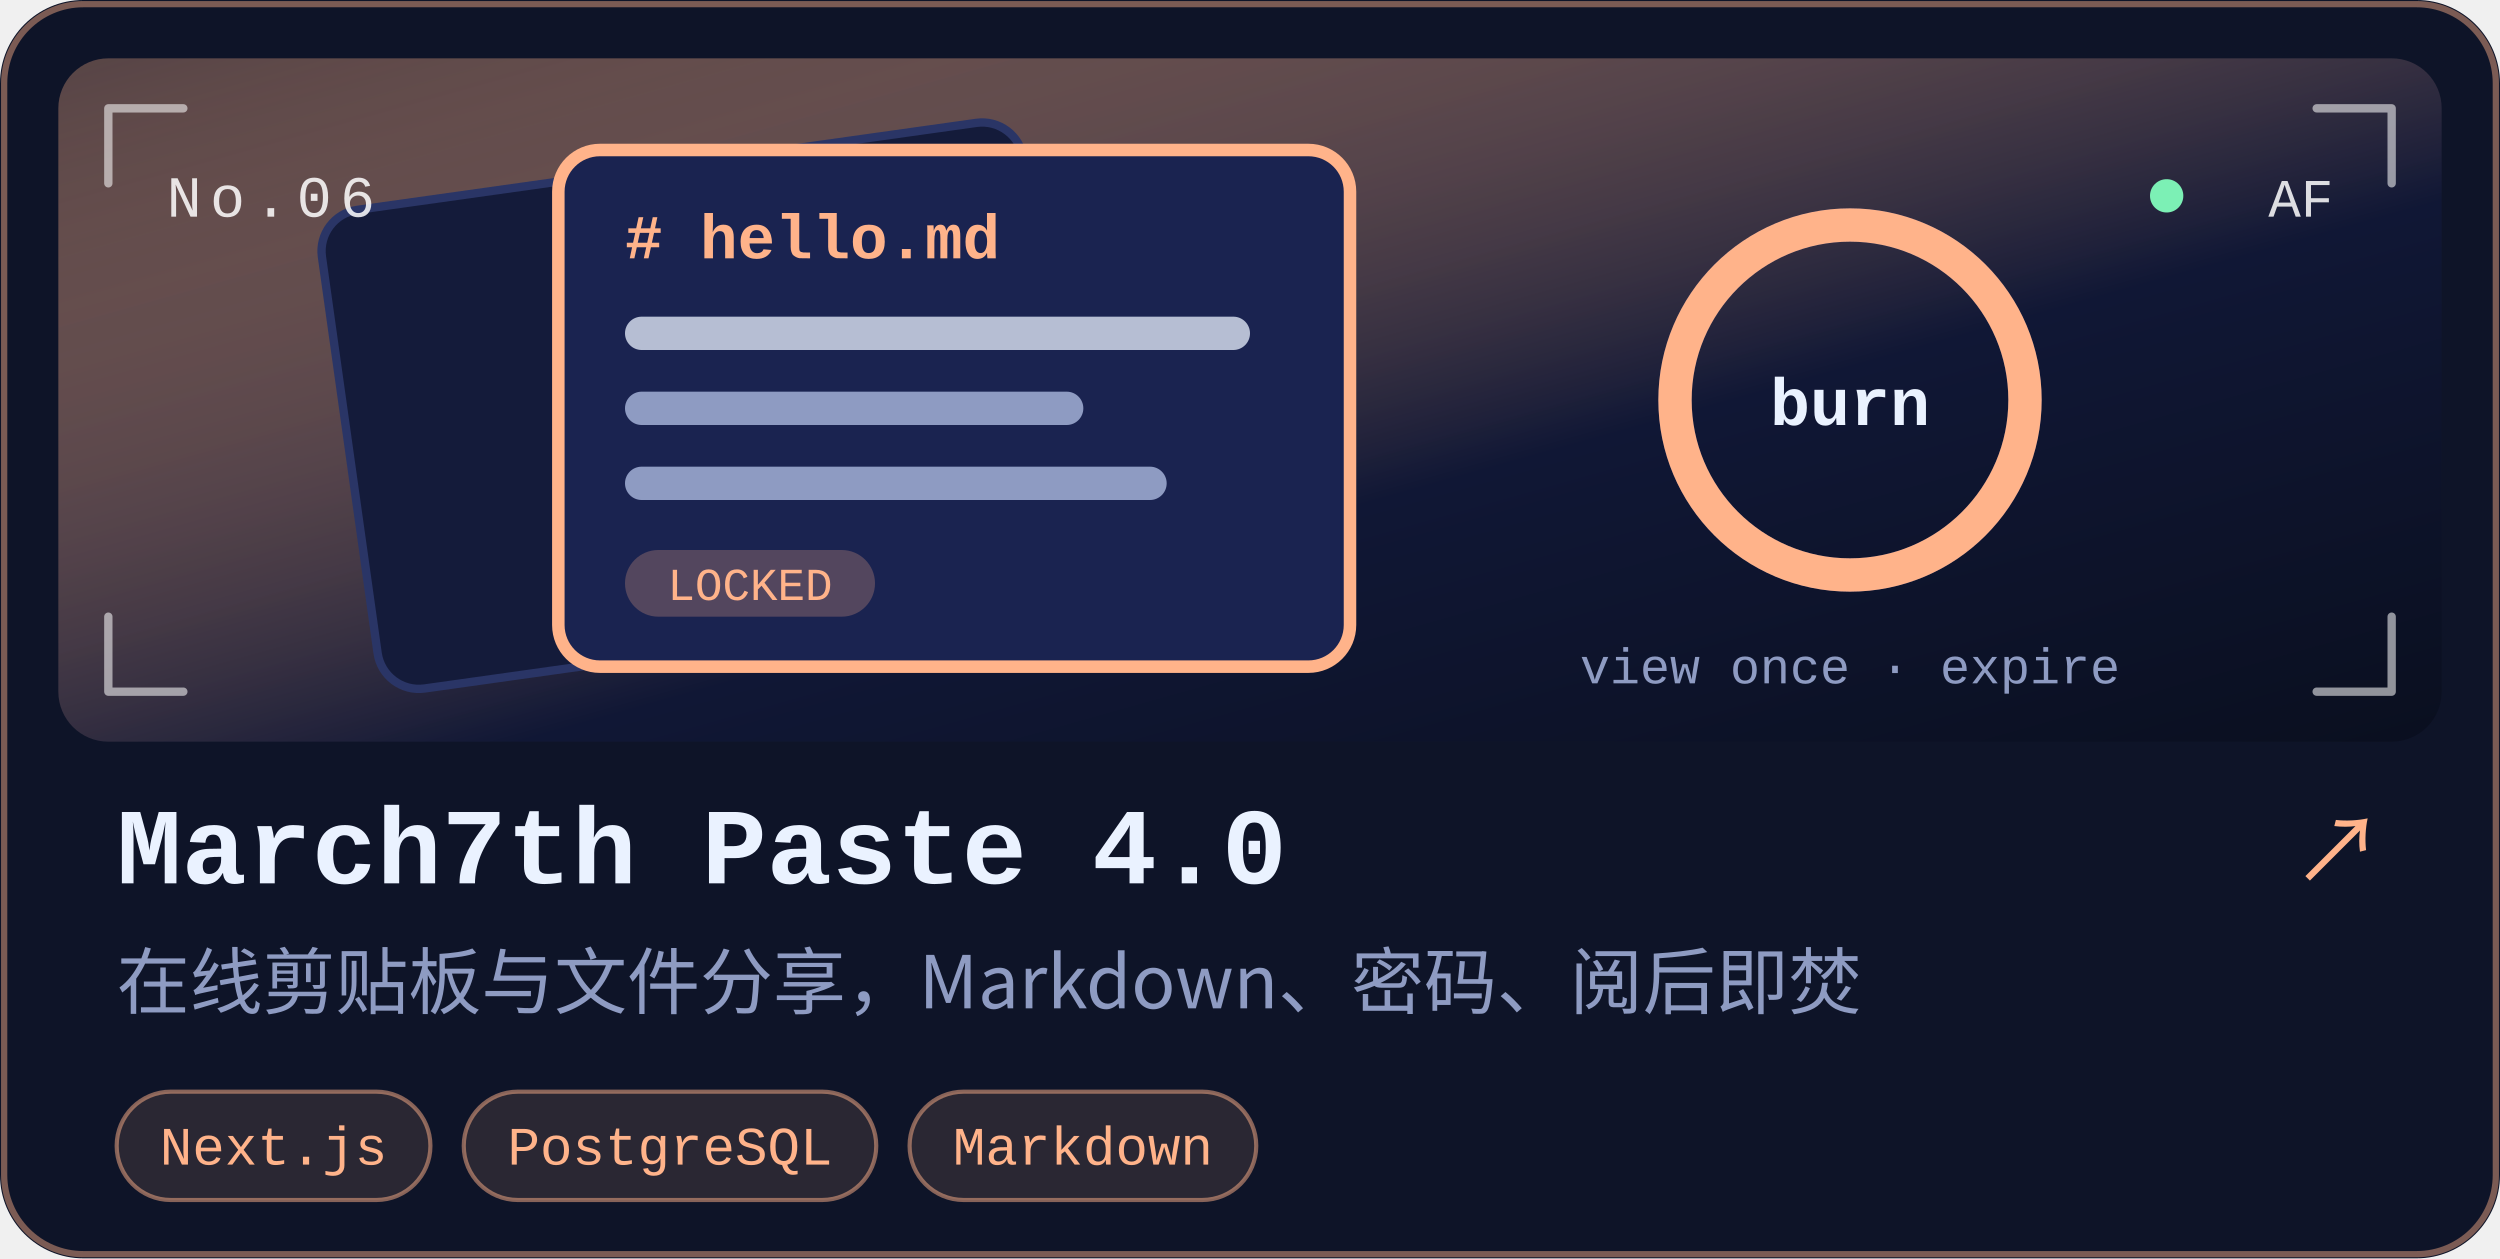
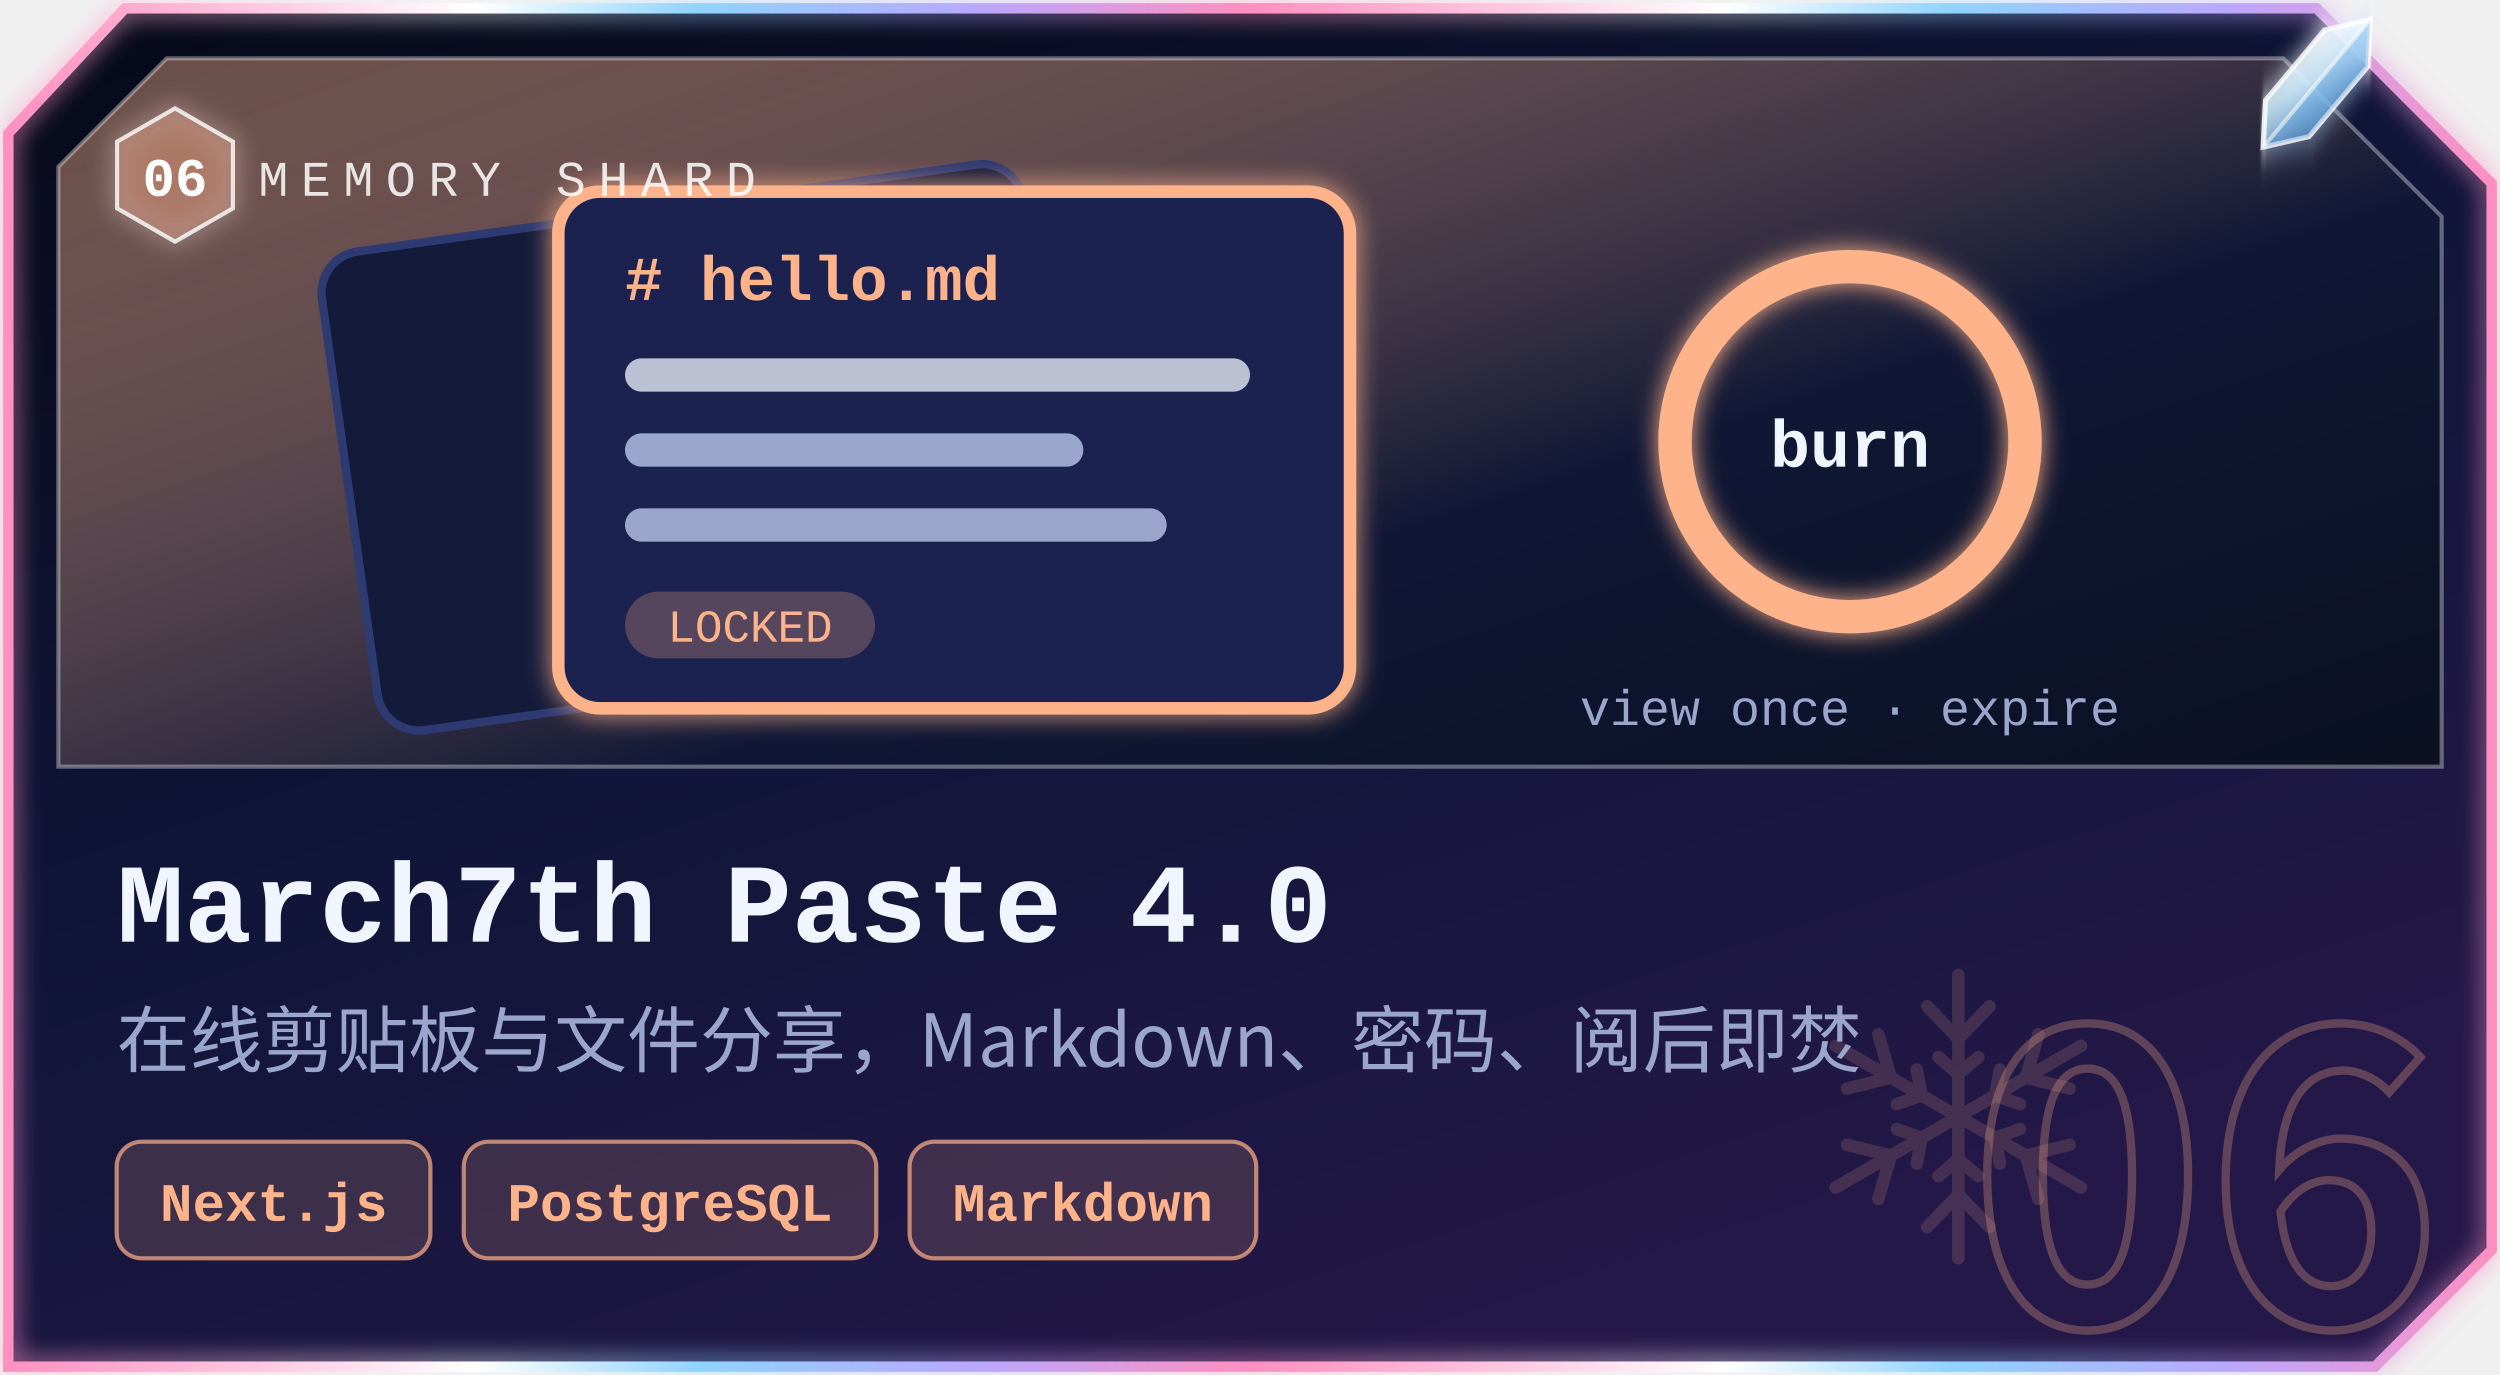
- <svg xmlns="http://www.w3.org/2000/svg" viewBox="0 0 600 302" width="600" height="302" role="img" aria-labelledby="t d">
+ <svg xmlns="http://www.w3.org/2000/svg" viewBox="0 0 600 330" width="600" height="330" role="img" aria-labelledby="t d">
  <style>
  text{font-family:'Segoe UI','Helvetica Neue','PingFang SC','Microsoft YaHei','Noto Sans CJK SC',Arial,sans-serif}
  .m{font-family:ui-monospace,'SFMono-Regular','Cascadia Mono',Consolas,'Liberation Mono',monospace}
+   @keyframes tw{0%,100%{opacity:.15;transform:scale(.55)}50%{opacity:1;transform:scale(1)}}
+   @keyframes bob{50%{transform:translateY(-10px)}}
+   @keyframes pulse{50%{opacity:.3}}
  @media (prefers-reduced-motion:reduce){*{animation:none!important}}
</style>
  <defs>
-     <linearGradient id="bg" x1="0" y1="0" x2="1" y2="1">
-       <stop offset="0" stop-color="#0A0F1F" />
-       <stop offset="1" stop-color="#141B3A" />
+     <linearGradient id="bg" x1="0" y1="0" x2=".6" y2="1">
+       <stop offset="0" stop-color="#060918" />
+       <stop offset=".5" stop-color="#101538" />
+       <stop offset="1" stop-color="#241848" />
    </linearGradient>
    <linearGradient id="brand" x1="0" y1="0" x2="1" y2="0">
      <stop offset="0" stop-color="#FF8FC0" />
      <stop offset="1" stop-color="#8FD3FF" />
    </linearGradient>
+     <linearGradient id="prism" gradientUnits="userSpaceOnUse" x1="0" y1="0" x2="300" y2="0" spreadMethod="repeat">
+       <stop offset="0" stop-color="#FF8FC0" />
+       <stop offset=".2" stop-color="#FFC6DF" />
+       <stop offset=".38" stop-color="#FFFFFF" />
+       <stop offset=".56" stop-color="#8FD3FF" />
+       <stop offset=".78" stop-color="#B9A8FF" />
+       <stop offset="1" stop-color="#FF8FC0" />
+       <animateTransform attributeName="gradientTransform" type="translate" from="0 0" to="300 0" dur="6s" repeatCount="indefinite" />
+     </linearGradient>
+     <linearGradient id="tail" x1="0" y1="0" x2="1" y2="0">
+       <stop offset="0" stop-color="#8FD3FF" stop-opacity="0" />
+       <stop offset=".7" stop-color="#8FD3FF" stop-opacity=".65" />
+       <stop offset="1" stop-color="#fff" />
+     </linearGradient>
+     <linearGradient id="sheen" x1="0" y1="0" x2="1" y2="0">
+       <stop offset="0" stop-color="#fff" stop-opacity="0" />
+       <stop offset=".5" stop-color="#fff" stop-opacity=".22" />
+       <stop offset="1" stop-color="#fff" stop-opacity="0" />
+     </linearGradient>
+     <linearGradient id="crys" x1="0" y1="0" x2="1" y2="1">
+       <stop offset="0" stop-color="#FFFFFF" stop-opacity=".95" />
+       <stop offset=".45" stop-color="#D2F0FF" stop-opacity=".7" />
+       <stop offset="1" stop-color="#4FA8E8" stop-opacity=".25" />
+     </linearGradient>
+     <linearGradient id="auroraP" x1="0" y1="0" x2="1" y2="0">
+       <stop offset="0" stop-color="#FF8FC0" stop-opacity="0" />
+       <stop offset=".4" stop-color="#FF8FC0" />
+       <stop offset="1" stop-color="#B9A8FF" stop-opacity="0" />
+     </linearGradient>
+     <linearGradient id="auroraI" x1="0" y1="0" x2="1" y2="0">
+       <stop offset="0" stop-color="#8FD3FF" stop-opacity="0" />
+       <stop offset=".6" stop-color="#8FD3FF" />
+       <stop offset="1" stop-color="#8FD3FF" stop-opacity="0" />
+     </linearGradient>
+     <filter id="glow" x="-50%" y="-50%" width="200%" height="200%">
+       <feGaussianBlur stdDeviation="3" result="b" />
+       <feMerge>
+         <feMergeNode in="b" />
+         <feMergeNode in="SourceGraphic" />
+       </feMerge>
+     </filter>
+     <filter id="glowL" x="-30%" y="-60%" width="160%" height="220%">
+       <feGaussianBlur stdDeviation="10" result="b" />
+       <feMerge>
+         <feMergeNode in="b" />
+         <feMergeNode in="b" />
+         <feMergeNode in="SourceGraphic" />
+       </feMerge>
+     </filter>
+     <filter id="soft" x="-20%" y="-100%" width="140%" height="300%">
+       <feGaussianBlur stdDeviation="24" />
+     </filter>
    <linearGradient id="ph" x1="0" y1="0" x2="1" y2="1">
-       <stop offset="0" stop-color="#FFB38A" stop-opacity=".30" />
+       <stop offset="0" stop-color="#FFB38A" stop-opacity=".38" />
      <stop offset=".6" stop-color="#101735" />
      <stop offset="1" stop-color="#0A0F1F" />
    </linearGradient>
    <clipPath id="pc">
-       <rect x="14" y="14" width="572" height="164" rx="12" />
+       <polygon points="40,14 548,14 586,52 586,184 14,184 14,40" />
+     </clipPath>
+     <clipPath id="cc">
+       <polygon points="30,2 556,2 598,44 598,300 570,328 2,328 2,32" />
    </clipPath>
    <filter id="blur">
      <feGaussianBlur stdDeviation="6" />
    </filter>
-     <style>@keyframes tw{0%,100%{opacity:.15;transform:scale(.6)}50%{opacity:1;transform:scale(1)}}@keyframes pulse{50%{opacity:.3}}
- @keyframes run{from{transform:translateX(0)}to{transform:translateX(var(--d,200px))}}
+     <style>@keyframes run{from{transform:translateX(0)}to{transform:translateX(var(--d,200px))}}
@keyframes dash{to{stroke-dashoffset:-60}}
@keyframes sway{50%{transform:translateY(-5px)}}</style>
  </defs>
-   <rect width="600" height="302" rx="20" fill="#0E1428" />
-   <rect x="1" y="1" width="598" height="300" rx="19" fill="none" stroke="#FFB38A" stroke-opacity=".45" stroke-width="1.5" />
-   <g clip-path="url(#pc)">
-     <rect x="14" y="14" width="572" height="164" fill="url(#ph)" />
-     <g transform="translate(14 14)">
-       <g transform="rotate(-8 150 90)">
-         <rect x="70" y="26" width="170" height="116" rx="10" fill="#141B3A" stroke="#2A3566" stroke-width="2" />
-       </g>
+   <g clip-path="url(#cc)">
+     <rect width="600" height="330" fill="url(#bg)" />
+     <g clip-path="url(#pc)">
+       <rect width="600" height="200" fill="url(#ph)" />
+       <g transform="translate(14 14)">
+         <g transform="rotate(-8 150 100)">
+           <rect x="70" y="36" width="170" height="116" rx="10" fill="#141B3A" stroke="#2E3A72" stroke-width="2" />
+         </g>
+         <g filter="url(#glow)">
+           <rect x="120" y="32" width="190" height="124" rx="10" fill="#1A2350" stroke="#FFB38A" stroke-width="3" />
+         </g>
+         <text x="136" y="58" class="m" font-size="15" font-weight="700" fill="#FFB38A"># hello.md</text>
+         <rect x="136" y="72" width="150" height="8" rx="4" fill="#F0F5FF" opacity=".75" />
+         <rect x="136" y="90" width="110" height="8" rx="4" fill="#9AA6CC" />
+         <rect x="136" y="108" width="130" height="8" rx="4" fill="#9AA6CC" />
+         <rect x="136" y="128" width="60" height="16" rx="8" fill="#FFB38A" fill-opacity=".25" />
+         <text x="166" y="140" class="m" font-size="11" fill="#FFB38A" text-anchor="middle">LOCKED</text>
+         <g transform="translate(430 92)">
+           <circle r="42" fill="none" stroke="#2E3A72" stroke-width="8" />
+           <circle r="42" fill="none" stroke="#FFB38A" stroke-width="8" stroke-linecap="round" stroke-dasharray="264" stroke-dashoffset="0" transform="rotate(-90)" filter="url(#glow)">
+             <animate attributeName="stroke-dashoffset" values="0;264" dur="6s" repeatCount="indefinite" />
+           </circle>
+           <text y="6" class="m" font-size="16" font-weight="700" fill="#F0F5FF" text-anchor="middle">burn</text>
+         </g>
+         <text x="430" y="160" class="m" font-size="12" fill="#9AA6CC" text-anchor="middle">view once · expire</text>
+       </g>
+       <g transform="translate(14 14)">
+         <g opacity="0.3">
+           <circle r="1.4" fill="#fff" />
+           <animateTransform attributeName="transform" type="translate" values="361.2 -12;329.2 182" dur="9.8s" begin="-9.2s" repeatCount="indefinite" />
+         </g>
+         <g opacity="0.4">
+           <circle r="0.9" fill="#fff" />
+           <animateTransform attributeName="transform" type="translate" values="293.6 -12;265.5 182" dur="10.7s" begin="-4.5s" repeatCount="indefinite" />
+         </g>
+         <g opacity="0.4">
+           <circle r="2.3" fill="#fff" />
+           <animateTransform attributeName="transform" type="translate" values="331.3 -12;362.5 182" dur="7.7s" begin="-5.4s" repeatCount="indefinite" />
+         </g>
+         <g opacity="0.6">
+           <circle r="1.7" fill="#fff" />
+           <animateTransform attributeName="transform" type="translate" values="182.2 -12;195.9 182" dur="9.8s" begin="-7.8s" repeatCount="indefinite" />
+         </g>
+         <g opacity="0.5">
+           <g>
+             <g transform="translate(0 0)" stroke="#D2F0FF" stroke-width="1.1" stroke-linecap="round" fill="none">
+               <path transform="rotate(0)" d="M0 0V-7.7M0 -4.2L1.7 -6M0 -4.2L-1.7 -6M0 -2.3L1.1 -3.2M0 -2.3L-1.1 -3.2" />
+               <path transform="rotate(60)" d="M0 0V-7.7M0 -4.2L1.7 -6M0 -4.2L-1.7 -6M0 -2.3L1.1 -3.2M0 -2.3L-1.1 -3.2" />
+               <path transform="rotate(120)" d="M0 0V-7.7M0 -4.2L1.7 -6M0 -4.2L-1.7 -6M0 -2.3L1.1 -3.2M0 -2.3L-1.1 -3.2" />
+               <path transform="rotate(180)" d="M0 0V-7.7M0 -4.2L1.7 -6M0 -4.2L-1.7 -6M0 -2.3L1.1 -3.2M0 -2.3L-1.1 -3.2" />
+               <path transform="rotate(240)" d="M0 0V-7.7M0 -4.2L1.7 -6M0 -4.2L-1.7 -6M0 -2.3L1.1 -3.2M0 -2.3L-1.1 -3.2" />
+               <path transform="rotate(300)" d="M0 0V-7.7M0 -4.2L1.7 -6M0 -4.2L-1.7 -6M0 -2.3L1.1 -3.2M0 -2.3L-1.1 -3.2" />
+             </g>
+             <animateTransform attributeName="transform" type="rotate" from="0 0 0" to="-360 0 0" dur="9.7s" repeatCount="indefinite" />
+           </g>
+           <animateTransform attributeName="transform" type="translate" values="94.6 -12;51.7 182" dur="10.3s" begin="-5.7s" repeatCount="indefinite" />
+         </g>
+         <g opacity="0.6">
+           <circle r="2.2" fill="#fff" />
+           <animateTransform attributeName="transform" type="translate" values="380.2 -12;406.2 182" dur="7.9s" begin="-4.1s" repeatCount="indefinite" />
+         </g>
+         <g opacity="0.4">
+           <circle r="1.1" fill="#fff" />
+           <animateTransform attributeName="transform" type="translate" values="109.3 -12;83.5 182" dur="10.1s" begin="-2.6s" repeatCount="indefinite" />
+         </g>
+         <g opacity="0.4">
+           <circle r="1" fill="#fff" />
+           <animateTransform attributeName="transform" type="translate" values="186.3 -12;203.5 182" dur="7s" begin="-3.5s" repeatCount="indefinite" />
+         </g>
+         <g opacity="0.6">
+           <g>
+             <g transform="translate(0 0)" stroke="#D2F0FF" stroke-width="1.1" stroke-linecap="round" fill="none">
+               <path transform="rotate(0)" d="M0 0V-4.7M0 -2.6L1 -3.7M0 -2.6L-1 -3.7M0 -1.4L0.7 -2M0 -1.4L-0.7 -2" />
+               <path transform="rotate(60)" d="M0 0V-4.7M0 -2.6L1 -3.7M0 -2.6L-1 -3.7M0 -1.4L0.7 -2M0 -1.4L-0.7 -2" />
+               <path transform="rotate(120)" d="M0 0V-4.7M0 -2.6L1 -3.7M0 -2.6L-1 -3.7M0 -1.4L0.7 -2M0 -1.4L-0.7 -2" />
+               <path transform="rotate(180)" d="M0 0V-4.7M0 -2.6L1 -3.7M0 -2.6L-1 -3.7M0 -1.4L0.7 -2M0 -1.4L-0.7 -2" />
+               <path transform="rotate(240)" d="M0 0V-4.7M0 -2.6L1 -3.7M0 -2.6L-1 -3.7M0 -1.4L0.7 -2M0 -1.4L-0.7 -2" />
+               <path transform="rotate(300)" d="M0 0V-4.7M0 -2.6L1 -3.7M0 -2.6L-1 -3.7M0 -1.4L0.7 -2M0 -1.4L-0.7 -2" />
+             </g>
+             <animateTransform attributeName="transform" type="rotate" from="0 0 0" to="360 0 0" dur="8.1s" repeatCount="indefinite" />
+           </g>
+           <animateTransform attributeName="transform" type="translate" values="172 -12;182.6 182" dur="10.8s" begin="-4.3s" repeatCount="indefinite" />
+         </g>
+         <g opacity="0.5">
+           <g>
+             <g transform="translate(0 0)" stroke="#D2F0FF" stroke-width="1.1" stroke-linecap="round" fill="none">
+               <path transform="rotate(0)" d="M0 0V-6.1M0 -3.4L1.3 -4.8M0 -3.4L-1.3 -4.8M0 -1.8L0.9 -2.6M0 -1.8L-0.9 -2.6" />
+               <path transform="rotate(60)" d="M0 0V-6.1M0 -3.4L1.3 -4.8M0 -3.4L-1.3 -4.8M0 -1.8L0.9 -2.6M0 -1.8L-0.9 -2.6" />
+               <path transform="rotate(120)" d="M0 0V-6.1M0 -3.4L1.3 -4.8M0 -3.4L-1.3 -4.8M0 -1.8L0.9 -2.6M0 -1.8L-0.9 -2.6" />
+               <path transform="rotate(180)" d="M0 0V-6.1M0 -3.4L1.3 -4.8M0 -3.4L-1.3 -4.8M0 -1.8L0.9 -2.6M0 -1.8L-0.9 -2.6" />
+               <path transform="rotate(240)" d="M0 0V-6.1M0 -3.4L1.3 -4.8M0 -3.4L-1.3 -4.8M0 -1.8L0.9 -2.6M0 -1.8L-0.9 -2.6" />
+               <path transform="rotate(300)" d="M0 0V-6.1M0 -3.4L1.3 -4.8M0 -3.4L-1.3 -4.8M0 -1.8L0.9 -2.6M0 -1.8L-0.9 -2.6" />
+             </g>
+             <animateTransform attributeName="transform" type="rotate" from="0 0 0" to="360 0 0" dur="11s" repeatCount="indefinite" />
+           </g>
+           <animateTransform attributeName="transform" type="translate" values="255 -12;293.3 182" dur="8.9s" begin="-6.8s" repeatCount="indefinite" />
+         </g>
+         <g opacity="0.7">
+           <circle r="1.4" fill="#fff" />
+           <animateTransform attributeName="transform" type="translate" values="118.7 -12;109 182" dur="8.1s" begin="-5.8s" repeatCount="indefinite" />
+         </g>
+         <g opacity="0.7">
+           <circle r="2" fill="#fff" />
+           <animateTransform attributeName="transform" type="translate" values="568.8 -12;551.1 182" dur="7.3s" begin="-1s" repeatCount="indefinite" />
+         </g>
+       </g>
+       <rect x="-200" y="0" width="120" height="200" fill="url(#sheen)" transform="skewX(-20)">
+         <animate attributeName="x" values="-200;900;900" keyTimes="0;.35;1" dur="6s" begin="1.2s" repeatCount="indefinite" />
+       </rect>
+     </g>
+     <polygon points="40,14 548,14 586,52 586,184 14,184 14,40" fill="none" stroke="#fff" stroke-opacity=".35" />
+     <text x="586" y="318" text-anchor="end" font-size="96" font-weight="900" fill="none" stroke="#FFB38A" stroke-opacity=".28" stroke-width="2">06</text>
+     <g opacity=".16">
+       <animateTransform attributeName="transform" type="rotate" from="0 470 268" to="360 470 268" dur="30s" repeatCount="indefinite" />
+       <g transform="translate(470 268)" stroke="#FFB38A" stroke-width="3" stroke-linecap="round" fill="none">
+         <path transform="rotate(0)" d="M0 0V-34M0 -18.7L7.5 -26.5M0 -18.7L-7.5 -26.5M0 -10.2L4.8 -14.3M0 -10.2L-4.8 -14.3" />
+         <path transform="rotate(60)" d="M0 0V-34M0 -18.7L7.5 -26.5M0 -18.7L-7.5 -26.5M0 -10.2L4.8 -14.3M0 -10.2L-4.8 -14.3" />
+         <path transform="rotate(120)" d="M0 0V-34M0 -18.7L7.5 -26.5M0 -18.7L-7.5 -26.5M0 -10.2L4.8 -14.3M0 -10.2L-4.8 -14.3" />
+         <path transform="rotate(180)" d="M0 0V-34M0 -18.7L7.5 -26.5M0 -18.7L-7.5 -26.5M0 -10.2L4.8 -14.3M0 -10.2L-4.8 -14.3" />
+         <path transform="rotate(240)" d="M0 0V-34M0 -18.7L7.5 -26.5M0 -18.7L-7.5 -26.5M0 -10.2L4.8 -14.3M0 -10.2L-4.8 -14.3" />
+         <path transform="rotate(300)" d="M0 0V-34M0 -18.7L7.5 -26.5M0 -18.7L-7.5 -26.5M0 -10.2L4.8 -14.3M0 -10.2L-4.8 -14.3" />
+       </g>
+     </g>
+   </g>
+   <polygon points="30,2 556,2 598,44 598,300 570,328 2,328 2,32" fill="none" stroke="url(#prism)" stroke-width="2.5" filter="url(#glow)">
+     <animate attributeName="stroke-opacity" values=".5;1;.5" dur="4s" repeatCount="indefinite" />
+   </polygon>
+   <g transform="translate(556 2)">
+     <g transform="translate(0 18)">
      <g>
-         <rect x="120" y="22" width="190" height="124" rx="10" fill="#1A2350" stroke="#FFB38A" stroke-width="3" />
-         <text x="136" y="48" class="m" font-size="15" font-weight="700" fill="#FFB38A"># hello.md</text>
-         <rect x="136" y="62" width="150" height="8" rx="4" fill="#EAF2FF" opacity=".75" />
-         <rect x="136" y="80" width="110" height="8" rx="4" fill="#8E9BC2" />
-         <rect x="136" y="98" width="130" height="8" rx="4" fill="#8E9BC2" />
-         <rect x="136" y="118" width="60" height="16" rx="8" fill="#FFB38A" fill-opacity=".25" />
-         <text x="166" y="130" class="m" font-size="11" fill="#FFB38A" text-anchor="middle">LOCKED</text>
-       </g>
-       <g transform="translate(430 82)">
-         <circle r="42" fill="none" stroke="#2A3566" stroke-width="8" />
-         <circle r="42" fill="none" stroke="#FFB38A" stroke-width="8" stroke-linecap="round" stroke-dasharray="264" stroke-dashoffset="0" transform="rotate(-90)">
-           <animate attributeName="stroke-dashoffset" values="0;264" dur="6s" repeatCount="indefinite" />
-         </circle>
-         <text y="6" class="m" font-size="16" font-weight="700" fill="#EAF2FF" text-anchor="middle">burn</text>
-       </g>
-       <text x="430" y="150" class="m" font-size="12" fill="#8E9BC2" text-anchor="middle">view once · expire</text>
+         <animateTransform attributeName="transform" type="translate" values="0 0;0 -10;0 0" dur="4s" begin="-0s" repeatCount="indefinite" />
+         <g transform="rotate(40)" filter="url(#glow)">
+           <polygon points="0,-20 6.8,-11 6.8,11 0,20 -6.8,11 -6.8,-11" fill="url(#crys)" stroke="#fff" stroke-opacity=".8" stroke-width="1.2" />
+           <polygon points="0,-20 6.8,-11 6.8,11 0,20" fill="#3F8FD8" fill-opacity=".3" />
+           <path d="M0 -20V20" stroke="#fff" stroke-opacity=".55" />
+         </g>
+       </g>
    </g>
  </g>
-   <path d="M26 44V26H44M556 26H574V44M574 148V166H556M44 166H26V148" fill="none" opacity=".55" stroke="#fff" stroke-width="2" stroke-linecap="round" stroke-linejoin="round" />
-   <text x="40" y="52" class="m" font-size="14" fill="#fff" opacity=".85" letter-spacing="2">No.06</text>
-   <circle cx="520" cy="47" r="4" fill="#7CF0B5" style="animation:pulse 2.4s ease-in-out infinite" />
-   <text x="560" y="52" class="m" font-size="13" fill="#fff" opacity=".85" text-anchor="end">AF</text>
-   <text x="28" y="212" class="m" font-size="26" font-weight="700" fill="#EAF2FF">March7th Paste 4.0</text>
-   <text x="572" y="212" font-size="22" fill="#FFB38A" text-anchor="end">↗</text>
-   <text x="28" y="242" font-size="17.5" fill="#8E9BC2">在线剪贴板与文件分享，Markdown、密码、阅后即焚</text>
-   <g transform="translate(28 262)">
-     <rect width="75.3" height="26" rx="13" fill="#FFB38A" fill-opacity=".12" stroke="#FFB38A" stroke-opacity=".5" />
-     <text x="37.65" y="17.5" text-anchor="middle" font-size="13" fill="#FFB38A" class="m">Next.js</text>
-   </g>
-   <g transform="translate(111.3 262)">
-     <rect width="99" height="26" rx="13" fill="#FFB38A" fill-opacity=".12" stroke="#FFB38A" stroke-opacity=".5" />
-     <text x="49.5" y="17.5" text-anchor="middle" font-size="13" fill="#FFB38A" class="m">PostgreSQL</text>
-   </g>
-   <g transform="translate(218.3 262)">
-     <rect width="83.2" height="26" rx="13" fill="#FFB38A" fill-opacity=".12" stroke="#FFB38A" stroke-opacity=".5" />
-     <text x="41.6" y="17.5" text-anchor="middle" font-size="13" fill="#FFB38A" class="m">Markdown</text>
+   <g transform="translate(26 26)">
+     <polygon points="16,0 29.9,8 29.9,24 16,32 2.1,24 2.1,8" fill="#FFB38A" fill-opacity=".25" stroke="#fff" stroke-opacity=".8" filter="url(#glow)" />
+     <text x="16" y="21" text-anchor="middle" class="m" font-size="13" font-weight="900" fill="#fff">06</text>
+   </g>
+   <text x="62" y="47" class="m" font-size="12" fill="#fff" opacity=".85" letter-spacing="3">MEMORY SHARD</text>
+   <text x="28" y="226" class="m" font-size="27" font-weight="800" fill="#F0F5FF">March7th Paste 4.0</text>
+   <text x="28" y="256" font-size="17.5" fill="#9AA6CC">在线剪贴板与文件分享，Markdown、密码、阅后即焚</text>
+   <g transform="translate(28 274)">
+     <rect width="75.3" height="28" rx="6" fill="#FFB38A" fill-opacity=".16" stroke="#FFB38A" stroke-opacity=".7" />
+     <text x="37.7" y="19" text-anchor="middle" font-size="13" fill="#FFB38A" class="m" font-weight="700">Next.js</text>
+   </g>
+   <g transform="translate(111.3 274)">
+     <rect width="99" height="28" rx="6" fill="#FFB38A" fill-opacity=".16" stroke="#FFB38A" stroke-opacity=".7" />
+     <text x="49.5" y="19" text-anchor="middle" font-size="13" fill="#FFB38A" class="m" font-weight="700">PostgreSQL</text>
+   </g>
+   <g transform="translate(218.3 274)">
+     <rect width="83.2" height="28" rx="6" fill="#FFB38A" fill-opacity=".16" stroke="#FFB38A" stroke-opacity=".7" />
+     <text x="41.6" y="19" text-anchor="middle" font-size="13" fill="#FFB38A" class="m" font-weight="700">Markdown</text>
  </g>
</svg>
